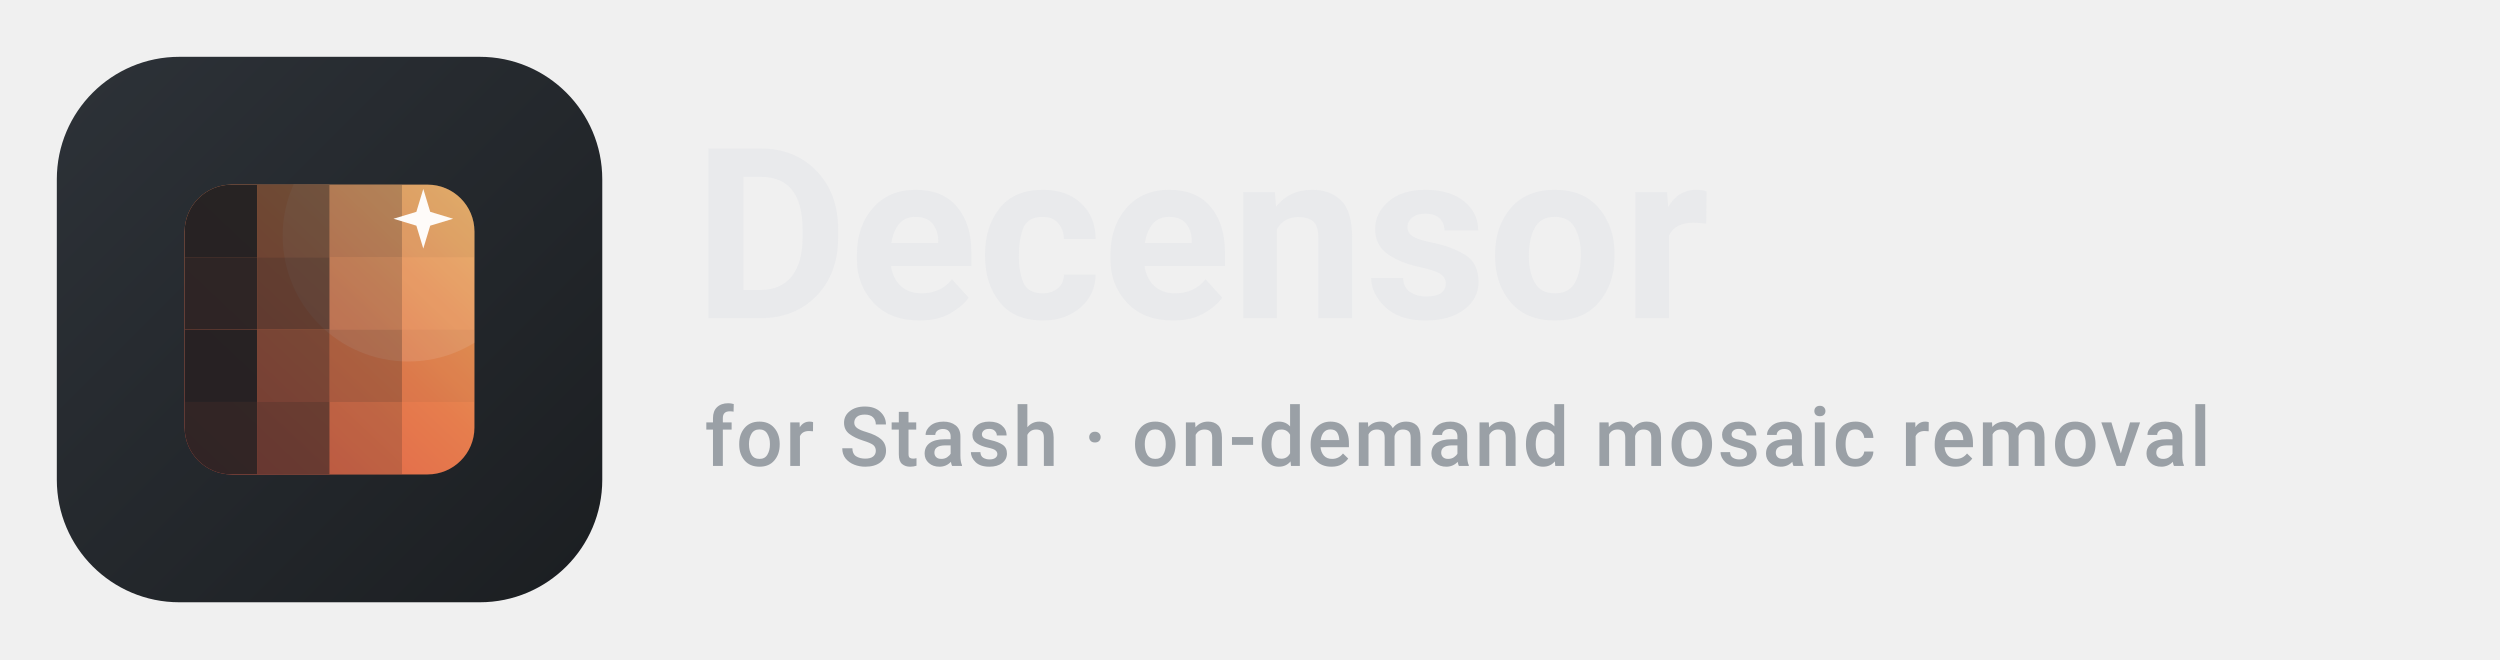
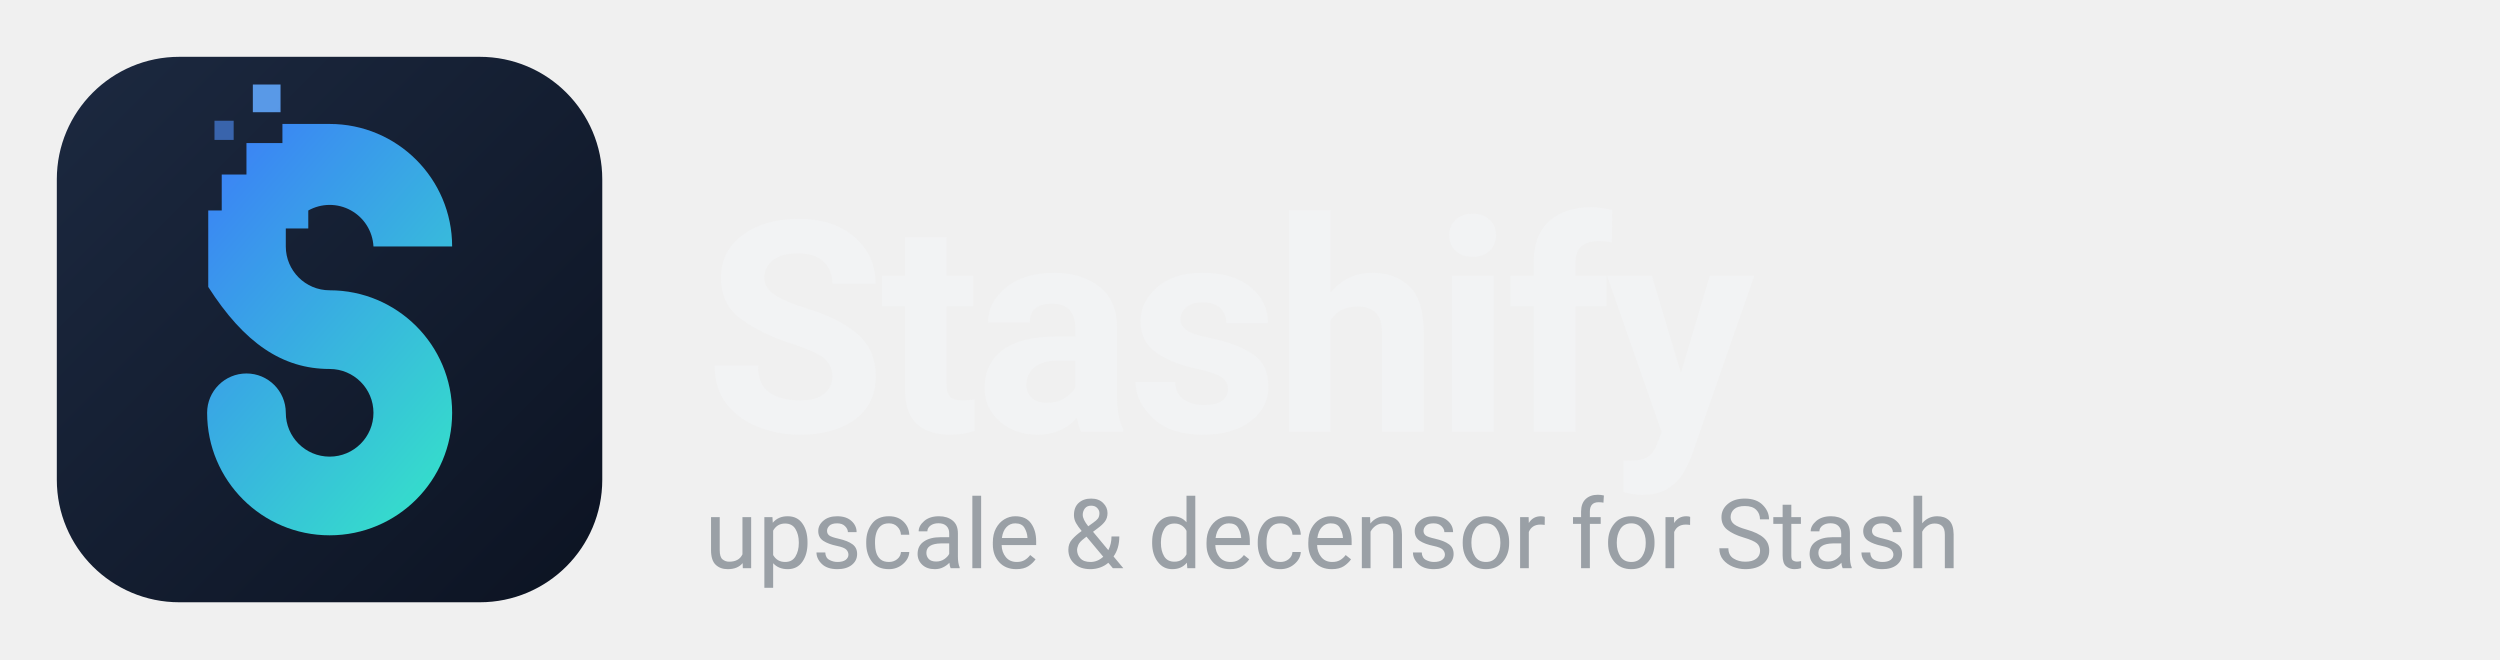
- <svg xmlns="http://www.w3.org/2000/svg" width="440" height="116" viewBox="0 0 440 116" fill="none">
+ <svg xmlns="http://www.w3.org/2000/svg" width="440" height="116" viewBox="0 0 440 116">
  <defs>
-     <linearGradient id="lbg" x1="0" y1="0" x2="512" y2="512" gradientUnits="userSpaceOnUse">
-       <stop stop-color="#2d3238" />
-       <stop offset="1" stop-color="#1b1e21" />
+     <linearGradient id="lbg" x1="0" y1="0" x2="1" y2="1">
+       <stop offset="0" stop-color="#1c2940" />
+       <stop offset="1" stop-color="#0c1322" />
    </linearGradient>
-     <linearGradient id="limg" x1="128" y1="392" x2="384" y2="120" gradientUnits="userSpaceOnUse">
-       <stop stop-color="#e85d4a" />
-       <stop offset="0.55" stop-color="#f0824f" />
-       <stop offset="1" stop-color="#f4b15e" />
+     <linearGradient id="ls" x1="0.15" y1="0" x2="0.85" y2="1">
+       <stop offset="0" stop-color="#3b82f6" />
+       <stop offset="1" stop-color="#35e0ca" />
    </linearGradient>
-     <clipPath id="lscreen">
-       <rect x="120" y="120" width="272" height="272" rx="44" />
-     </clipPath>
  </defs>
  <g transform="translate(10 10) scale(0.1875)">
-     <rect width="512" height="512" rx="115" fill="url(#lbg)" />
-     <g clip-path="url(#lscreen)">
-       <rect x="120" y="120" width="272" height="272" fill="url(#limg)" />
-       <circle cx="330" cy="168" r="118" fill="#ffffff" fill-opacity="0.12" />
-       <g fill="#191c20">
-         <rect x="120" y="120" width="68" height="68" opacity="0.93" />
-         <rect x="120" y="188" width="68" height="68" opacity="0.90" />
-         <rect x="120" y="256" width="68" height="68" opacity="0.93" />
-         <rect x="120" y="324" width="68" height="68" opacity="0.88" />
-         <rect x="188" y="120" width="68" height="68" opacity="0.60" />
-         <rect x="188" y="188" width="68" height="68" opacity="0.66" />
-         <rect x="188" y="256" width="68" height="68" opacity="0.55" />
-         <rect x="188" y="324" width="68" height="68" opacity="0.62" />
-         <rect x="256" y="120" width="68" height="68" opacity="0.30" />
-         <rect x="256" y="188" width="68" height="68" opacity="0.24" />
-         <rect x="256" y="256" width="68" height="68" opacity="0.32" />
-         <rect x="256" y="324" width="68" height="68" opacity="0.22" />
-         <rect x="324" y="120" width="68" height="68" opacity="0.10" />
-         <rect x="324" y="188" width="68" height="68" opacity="0.06" />
-         <rect x="324" y="256" width="68" height="68" opacity="0.09" />
-         <rect x="324" y="324" width="68" height="68" opacity="0.05" />
-       </g>
-     </g>
-     <path transform="translate(344 152)" d="M0 -28 L6.5 -6.5 L28 0 L6.5 6.5 L0 28 L-6.5 6.5 L-28 0 L-6.5 -6.5 Z" fill="#ffffff" opacity="0.96" />
+     <rect x="0" y="0" width="512" height="512" rx="115" fill="url(#lbg)" />
+     <path fill="url(#ls)" transform="translate(-14 -14) scale(1.055)" d="M295 182 H365 A109 109 0 0 0 256 73 H214 V90 H182 V118 H160 V150 H148 V218 C180 268 214 291 256 291 A39 39 0 1 1 217 330 A35 35 0 0 0 147 330 A109 109 0 1 0 256 221 A39 39 0 0 1 217 182 V166 H237 V150 A39 39 0 0 1 295 182 Z" />
+     <rect x="184" y="26" width="26" height="26" fill="#60a5fa" opacity=".9" />
+     <rect x="148" y="60" width="18" height="18" fill="#4f8ff8" opacity=".6" />
  </g>
-   <text x="122" y="56" font-family="-apple-system, BlinkMacSystemFont, 'Segoe UI', Roboto, Helvetica, Arial, sans-serif" font-size="42" font-weight="700" fill="#e9eaec">Decensor</text>
-   <text x="124" y="82" font-family="-apple-system, BlinkMacSystemFont, 'Segoe UI', Roboto, Helvetica, Arial, sans-serif" font-size="14.5" font-weight="500" letter-spacing="0.4" fill="#9aa0a6">for Stash · on-demand mosaic removal</text>
+   <text x="124" y="76" font-family="-apple-system,'Segoe UI',Roboto,Helvetica,Arial,sans-serif" font-size="52" font-weight="700" fill="#f2f3f4" letter-spacing="-1">Stashify</text>
+   <text x="124" y="100" font-family="-apple-system,'Segoe UI',Roboto,Helvetica,Arial,sans-serif" font-size="17" fill="#9aa0a6">upscale &amp; decensor for Stash</text>
</svg>
